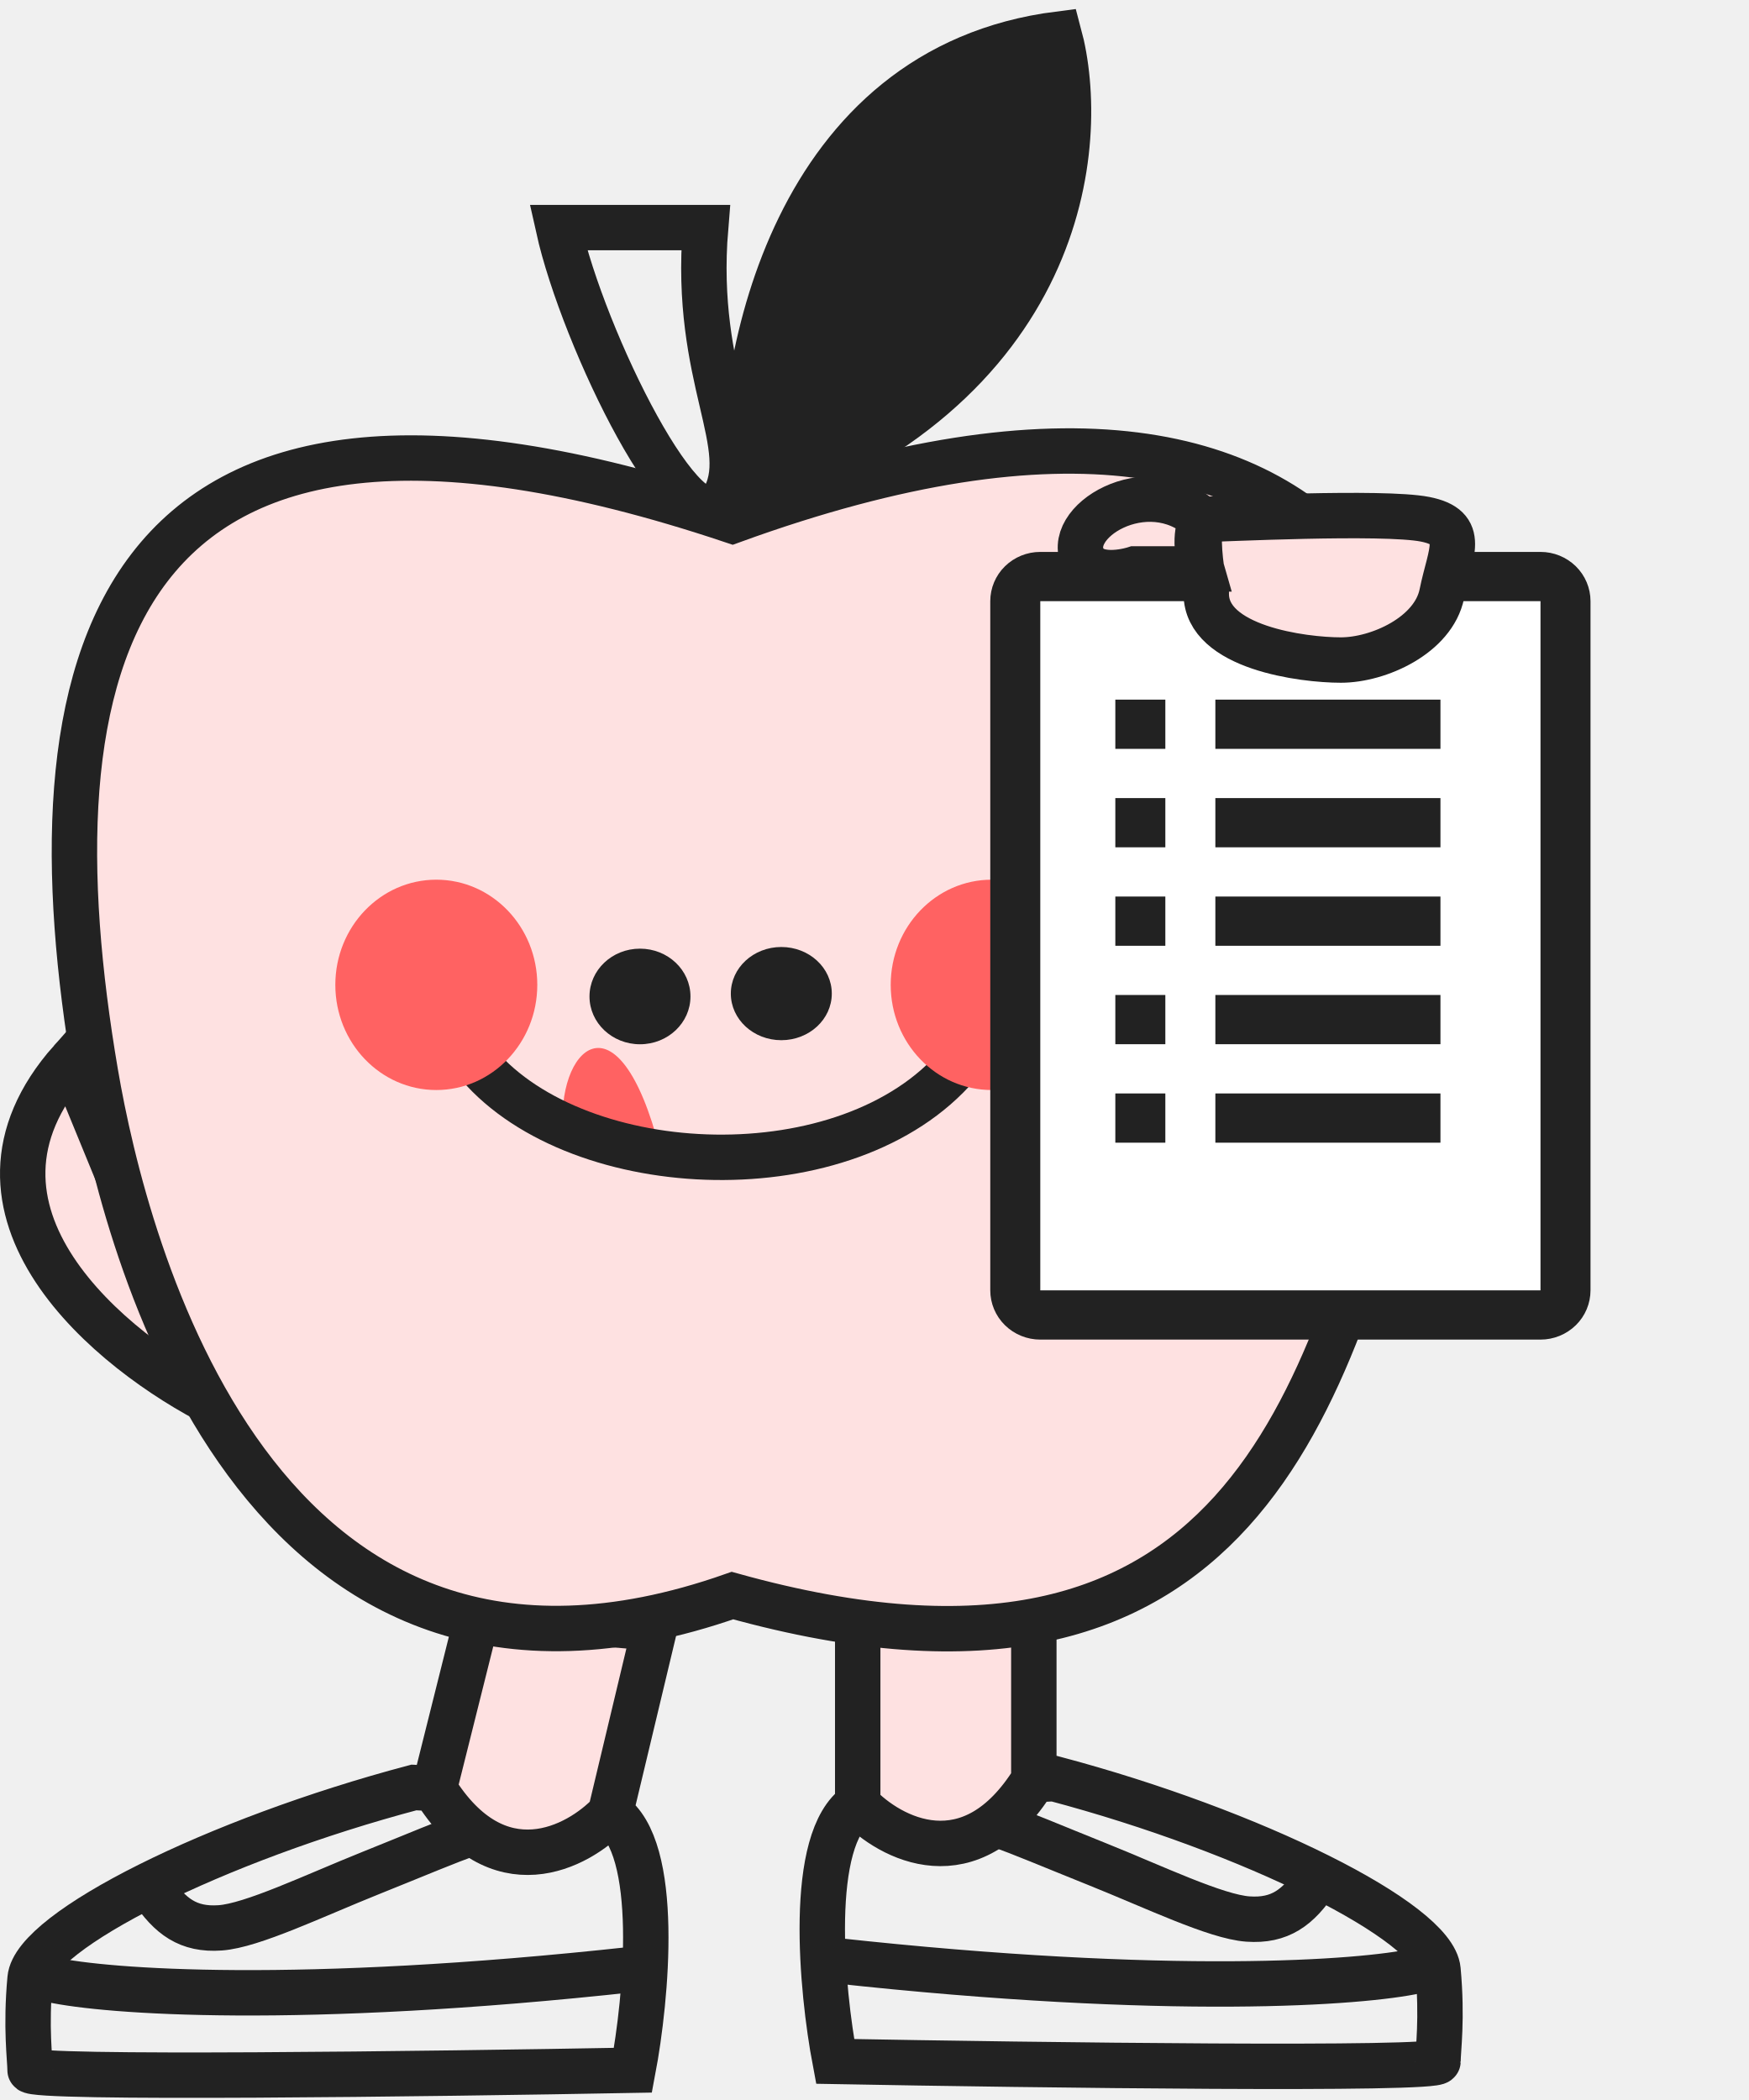
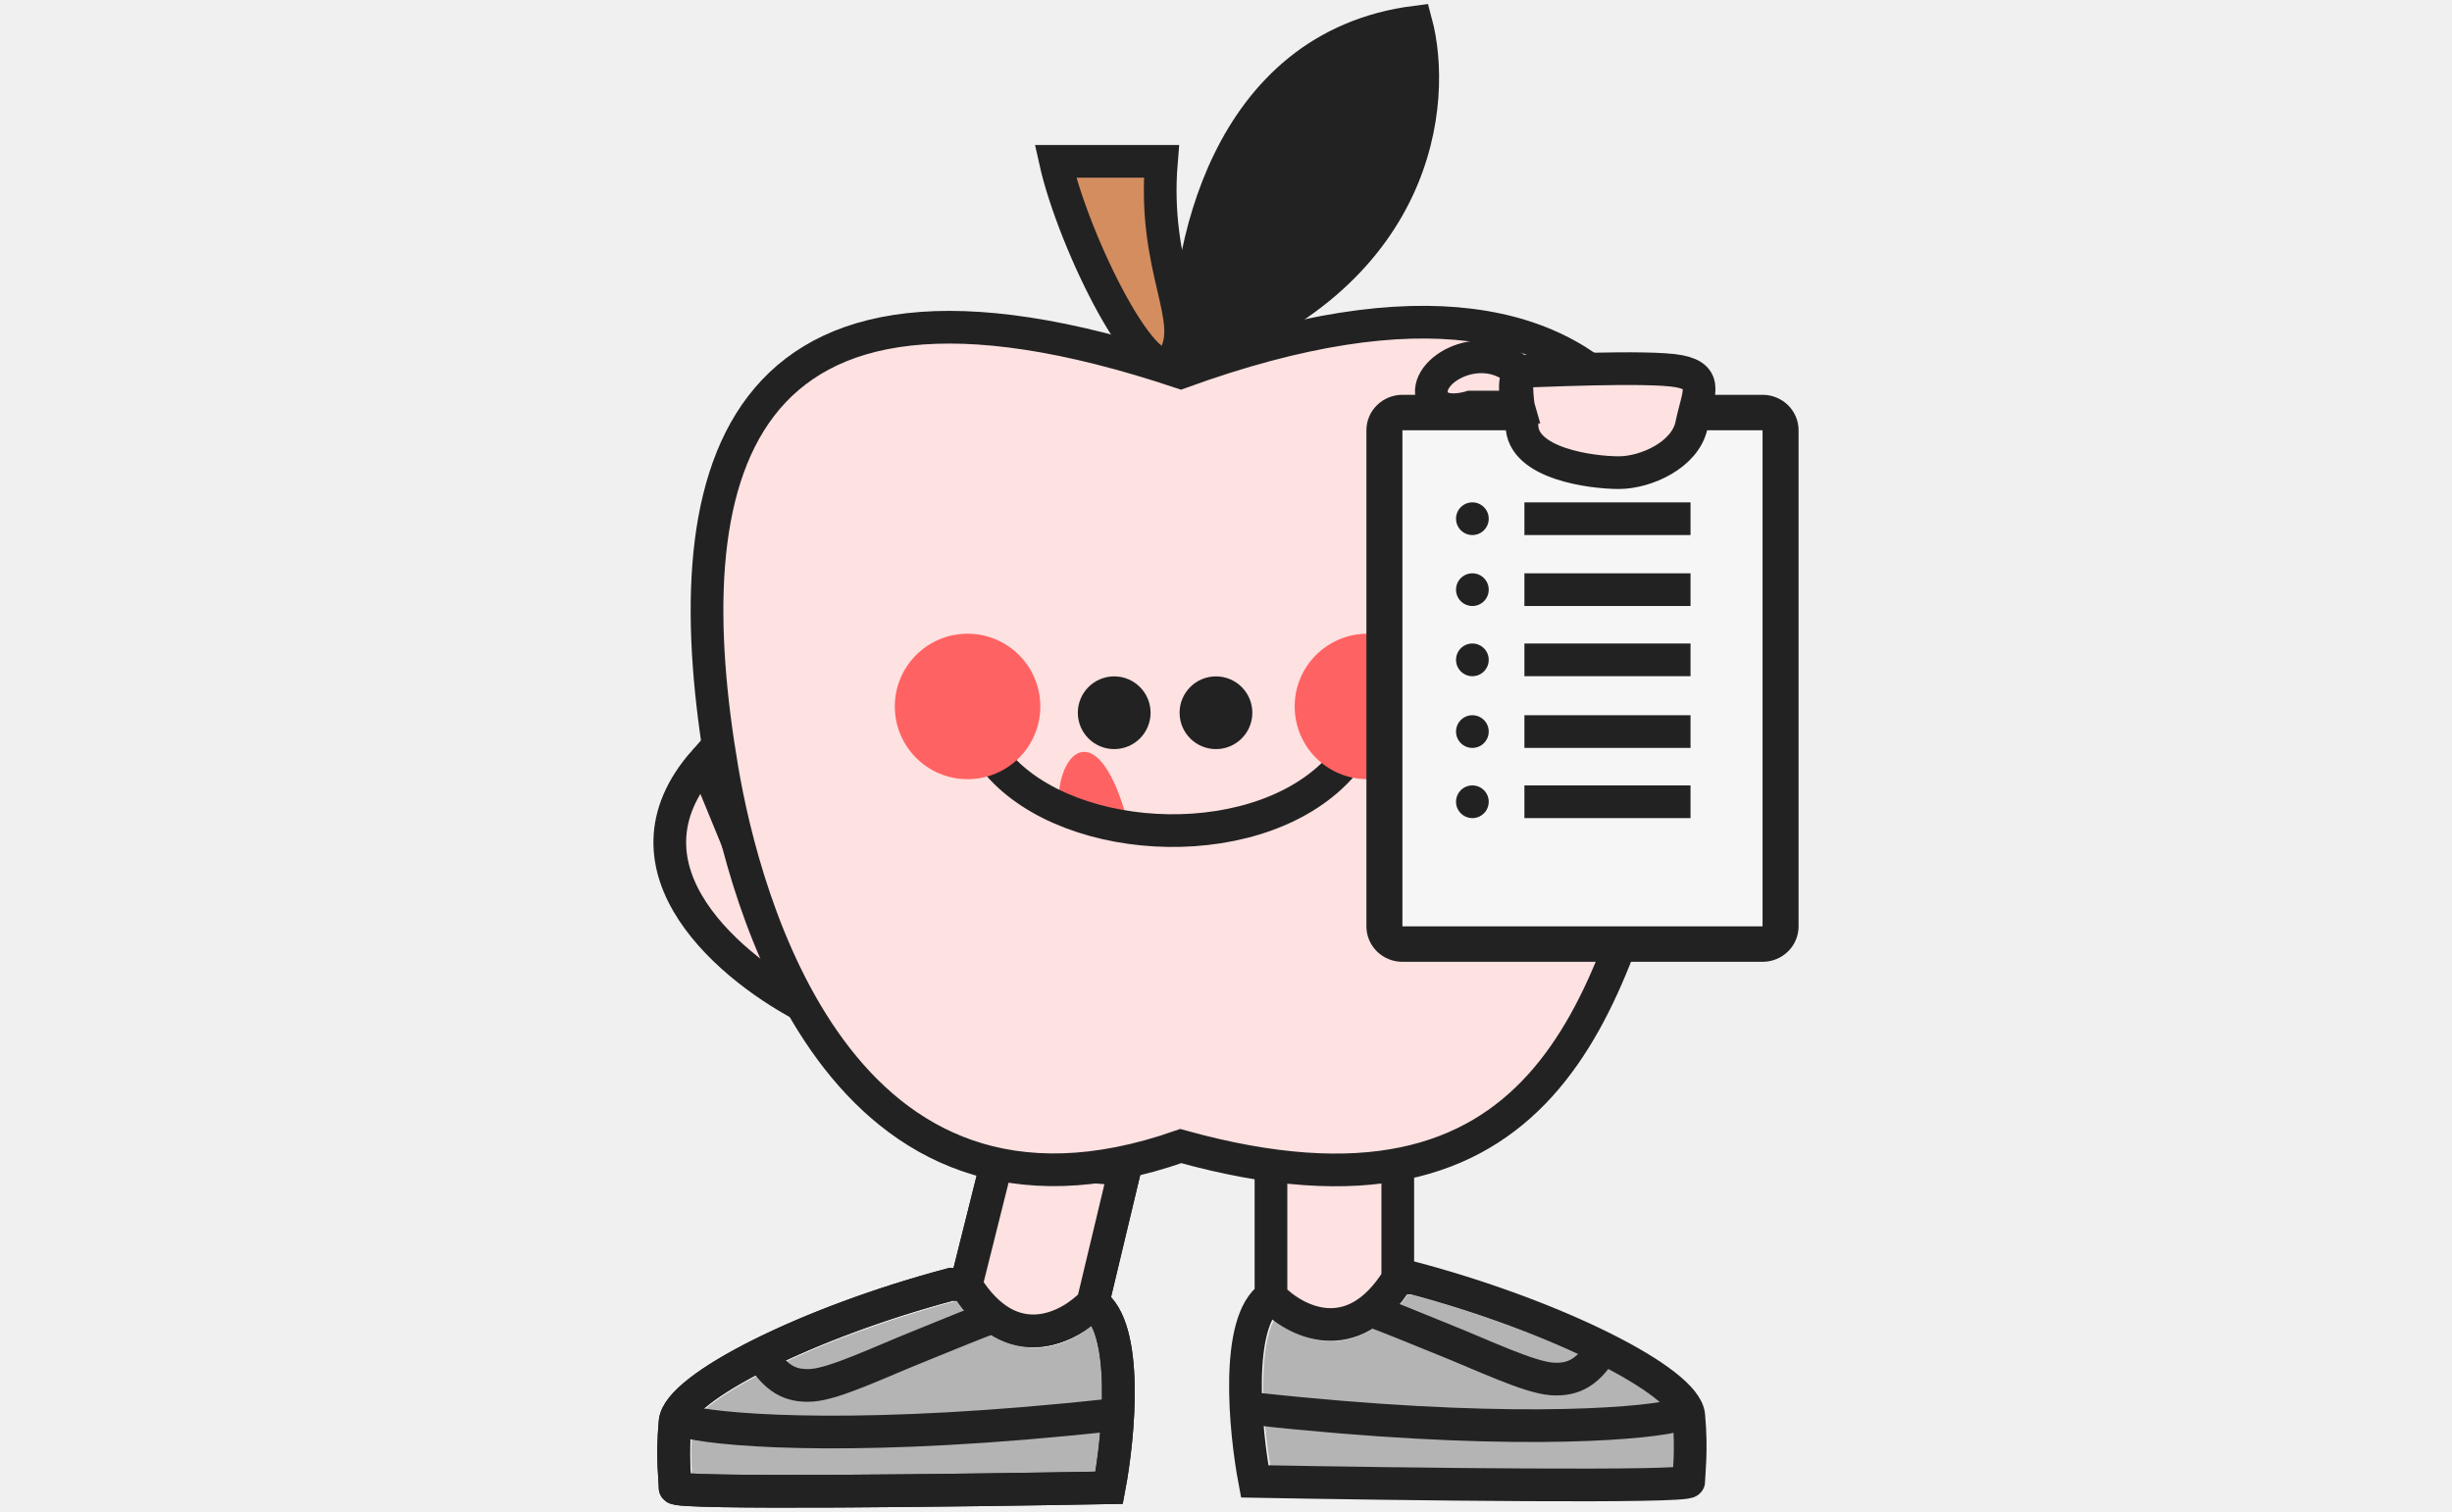
- <svg xmlns="http://www.w3.org/2000/svg" width="154" height="185" fill="none">
-   <path d="m12.491 108.628 6.671 15.195c-9.374-4.687-24.64-17.16-12.908-30.39l6.237 15.195Z" fill="#FEE1E1" />
-   <path d="M7.302 92.32c-.37.371-.72.742-1.048 1.112m0 0c-11.732 13.231 3.534 25.704 12.908 30.391l-6.671-15.195-6.237-15.196Z" stroke="#222" stroke-width="4" />
-   <path d="m52.148 161.625-10.378.371c-3.706-4.448-1.151-14.084-.741-19.272l16.307 1.482-5.188 17.419ZM90.321 159.402l-12.23 2.223c-3.707-4.447-1.766-12.971-1.355-18.16l14.326 1.482-.741 14.455Z" fill="#FEE1E1" />
-   <path d="M38.252 157.575c5.57 8.976 12.663 5.184 15.514 2.166m-15.514-2.166c-.604-.047-1.2-.083-1.79-.108-17.503 4.636-33.425 12.626-33.812 16.84-.398 4.33 0 7.086 0 8.07 0 .788 35.403.328 53.105 0 1.193-6.299 2.466-19.644-1.99-22.636m-15.513-2.166 3.866-15.444 15.547 1.295-3.9 16.315" stroke="#222" stroke-width="4" stroke-linecap="round" />
-   <path d="M13.356 166.405c1.611 2.421 3.222 3.631 6.04 3.429 2.819-.201 8.255-2.823 13.288-4.841 4.026-1.613 6.845-2.823 8.657-3.429M55.85 173.484c-29.633 3.246-46.55 1.968-51.304.923M91.07 156.798c-5.57 8.976-12.664 5.183-15.515 2.165m15.514-2.165c.604-.048 1.2-.084 1.79-.109 17.503 4.636 33.425 12.626 33.812 16.84.398 4.331 0 7.087 0 8.071 0 .787-35.403.328-53.105 0-1.193-6.299-2.466-19.645 1.99-22.637m15.513-2.165v-14.667H75.555v16.832" stroke="#222" stroke-width="4" stroke-linecap="round" />
-   <path d="M115.964 165.628c-1.61 2.421-3.221 3.631-6.039 3.429-2.819-.202-8.255-2.824-13.288-4.841-4.027-1.614-6.845-2.824-8.657-3.429M73.47 172.706c29.635 3.246 46.551 1.967 51.305.922" stroke="#222" stroke-width="4" stroke-linecap="round" />
-   <path d="M8.414 94.544c-5.998-35.13 0-67.453 56.106-48.668 58.786-21.379 69.164 17.231 59.528 51.328-7.213 25.52-14.455 55.898-59.528 43.358-42.022 14.764-53.511-30.822-56.106-46.018Z" fill="#FEE1E1" stroke="#222" stroke-width="4" stroke-linecap="round" />
-   <path d="M49.62 99.849c-.741-7.413 4.818-12.972 8.524 1.482l-8.524-1.482Z" fill="#FF6262" />
-   <path d="M42.14 93.802c8.908 10.378 32.579 11.354 42.25 0" stroke="#222" stroke-width="4" stroke-linecap="round" />
-   <ellipse cx="87.357" cy="86.761" rx="8.895" ry="9.265" fill="#FF6262" />
-   <ellipse cx="38.434" cy="86.761" rx="8.895" ry="9.265" fill="#FF6262" />
-   <path d="M60.823 87.784c0 2.326-1.991 4.211-4.447 4.211-2.457 0-4.448-1.885-4.448-4.211 0-2.326 1.991-4.212 4.448-4.212 2.456 0 4.447 1.886 4.447 4.212Z" fill="#222" />
-   <ellipse cx="68.825" cy="87.531" rx="4.447" ry="4.105" fill="#222" />
-   <path d="M62.154 20.049H49.183c2.195 9.875 11.527 28.83 14.454 24.09 2.927-4.74-2.595-10.748-1.483-24.09Z" stroke="#222" stroke-width="4" stroke-linecap="round" />
-   <path d="M65.49 44.139C64.996 31.66 69.863 5.965 93.287 3c2.594 9.636.667 31.355-27.797 41.139Z" fill="#222" stroke="#222" stroke-width="4" stroke-linecap="round" />
-   <rect x="89.336" y="50.495" width="48.669" height="64.758" rx="5" fill="#fff" />
-   <path d="M107.06 61.634h19.828v4.337H107.06v-4.337ZM107.06 70.308h19.828v4.336H107.06v-4.336ZM107.06 78.981h19.828v4.337H107.06v-4.337ZM107.06 87.653h19.828v4.337H107.06v-4.337ZM107.06 96.328h19.828v4.337H107.06v-4.337ZM98.248 61.634h4.406v4.337h-4.406v-4.337ZM98.248 70.308h4.406v4.336h-4.406v-4.336ZM98.248 78.981h4.406v4.337h-4.406v-4.337ZM98.248 87.653h4.406v4.337h-4.406v-4.337ZM98.248 96.328h4.406v4.337h-4.406v-4.337Z" fill="#222" />
-   <path d="M135.701 48.621H91.638c-1.168 0-2.29.457-3.116 1.27a4.303 4.303 0 0 0-1.29 3.067v60.717c0 1.15.464 2.253 1.29 3.067a4.443 4.443 0 0 0 3.116 1.27h44.063a4.446 4.446 0 0 0 3.116-1.27 4.306 4.306 0 0 0 1.29-3.067V52.958c0-1.15-.464-2.253-1.29-3.067a4.445 4.445 0 0 0-3.116-1.27Zm0 65.054H91.638V52.958h44.063v60.717Z" fill="#222" />
-   <path d="M118.118 58.147c-3.336 0-11.86-1.094-11.86-5.837-.144-.54-.3-1.336-.42-2.189h-5.88s-3.336 1.095-4.448-.73c-2.026-3.324 5.559-8.025 10.328-3.647 0 .243-.85 1.46 0 4.377-.284-2.027-.363-4.377.42-4.377 1.112 0 15.566-.73 19.272 0 3.706.73 2.224 2.918 1.483 6.566-.742 3.648-5.56 5.837-8.895 5.837Z" fill="#FEE1E1" />
-   <path d="M105.838 50.121c-.284-2.027-.363-4.377.42-4.377 1.112 0 15.566-.73 19.272 0 3.706.73 2.224 2.918 1.483 6.566-.742 3.648-5.56 5.837-8.895 5.837-3.336 0-11.86-1.094-11.86-5.837-.144-.54-.3-1.336-.42-2.189Zm0 0h-5.88s-3.336 1.095-4.448-.73c-2.026-3.324 5.559-8.025 10.328-3.647 0 .243-.85 1.46 0 4.377Z" stroke="#222" stroke-width="4" />
+ <svg xmlns="http://www.w3.org/2000/svg" width="300" height="185">
+   <path d="M-22.488 119.934c-.18.009-.363.022-.545.033-2.958 4.17-6.636 5.87-9.924 5.633-2.626-.19-4.66-1.384-6.328-2.696a7.68 7.68 0 0 0-.697 1.73c-.42 1.52-.64 3.53-.682 5.673-.073 3.671.376 7.547.861 10.54 8.805.159 20.982.343 31.463.397 5.524.029 10.495.023 14.06-.039 1.686-.03 2.994-.075 3.936-.129.026-.379.04-.605.059-1.103.047-1.29.047-2.969-.143-5.036.012.133-.566-1.074-2.22-2.359-1.655-1.285-4.138-2.782-7.168-4.295-5.995-2.993-14.153-6.073-22.672-8.35Zm-55.91.776c-8.522 2.278-16.682 5.357-22.678 8.35-3.03 1.513-5.516 3.01-7.17 4.295-1.655 1.286-2.231 2.495-2.219 2.362a38.78 38.78 0 0 0-.084 6.137c.943.054 2.25.1 3.936.128 3.566.063 8.536.068 14.06.04 10.482-.055 22.659-.239 31.463-.397.485-2.994.935-6.87.861-10.541-.042-2.143-.264-4.152-.683-5.672a7.663 7.663 0 0 0-.697-1.728c-1.668 1.311-3.7 2.504-6.327 2.693-3.288.236-6.966-1.463-9.923-5.633-.18-.01-.361-.024-.54-.033z" style="fill:#b4b4b4" transform="translate(195.218 38.54)" />
+   <path d="m92.438 108.324 6.671 15.195c-9.374-4.687-24.64-17.16-12.908-30.39z" style="fill:#fee1e1" />
+   <path d="M87.249 92.016c-.37.371-.72.742-1.048 1.112m0 0c-11.732 13.231 3.534 25.704 12.908 30.391l-6.671-15.195zm31.998 64.143c5.57 8.976 12.663 5.184 15.514 2.166m-15.514-2.166c-.604-.047-1.2-.083-1.79-.108-17.503 4.636-33.425 12.626-33.812 16.84-.398 4.33 0 7.086 0 8.07 0 .788 35.403.328 53.105 0 1.193-6.299 2.466-19.644-1.99-22.636m-15.513-2.166 3.866-15.444 15.547 1.295-3.9 16.315m62.199 5.887c-1.61 2.421-3.221 3.631-6.039 3.429-2.819-.202-8.255-2.824-13.288-4.841-4.027-1.614-6.845-2.824-8.657-3.429m-14.51 11.919c29.635 3.246 46.551 1.967 51.305.922" style="stroke:#222;stroke-width:4;fill:none" />
+   <path d="m132.095 161.321-10.378.371c-3.706-4.448-1.151-14.084-.741-19.272l16.307 1.482zm38.173-2.223-12.23 2.223c-3.707-4.447-1.766-12.971-1.355-18.16l14.326 1.482z" style="fill:#fee1e1" />
+   <path d="M118.199 157.271c5.57 8.976 12.663 5.184 15.514 2.166m-15.514-2.166c-.604-.047-1.2-.083-1.79-.108-17.503 4.636-33.425 12.626-33.812 16.84-.398 4.33 0 7.086 0 8.07 0 .788 35.403.328 53.105 0 1.193-6.299 2.466-19.644-1.99-22.636m-15.513-2.166 3.866-15.444 15.547 1.295-3.9 16.315" style="stroke:#222;stroke-width:4;fill:none" />
+   <path d="M93.303 166.101c1.611 2.421 3.222 3.631 6.04 3.429 2.819-.201 8.255-2.823 13.288-4.841 4.026-1.613 6.845-2.823 8.657-3.429m14.509 11.92c-29.633 3.246-46.55 1.968-51.304.923m86.524-17.609c-5.57 8.976-12.664 5.183-15.515 2.165m15.514-2.165c.604-.048 1.2-.084 1.79-.109 17.503 4.636 33.425 12.626 33.812 16.84.398 4.331 0 7.087 0 8.071 0 .787-35.403.328-53.105 0-1.193-6.299-2.466-19.645 1.99-22.637m15.513-2.165v-14.667h-15.514v16.832" style="stroke:#222;stroke-width:4;fill:none" />
+   <path d="M88.361 94.24c-5.998-35.13 0-67.453 56.106-48.668 58.786-21.379 69.164 17.231 59.528 51.328-7.213 25.52-14.455 55.898-59.528 43.358-42.022 14.764-53.511-30.822-56.106-46.018Z" style="fill:#fee1e1;stroke:#222;stroke-width:4" />
+   <path d="M129.567 99.545c-.741-7.413 4.818-12.972 8.524 1.482z" style="fill:#ff6262" />
+   <path d="M122.087 93.498c8.908 10.378 32.579 11.354 42.25 0" style="stroke:#222;stroke-width:4;fill:none" />
+   <circle cx="167.304" cy="86.456" r="8.9" style="fill:#ff6262" />
+   <circle cx="118.381" cy="86.456" r="8.9" style="fill:#ff6262" />
+   <circle cx="136.322" cy="87.226" r="4.45" style="fill:#222" />
+   <circle cx="148.772" cy="87.226" r="4.45" style="fill:#222" />
+   <path d="M142.101 19.745H129.13c2.195 9.875 11.527 28.83 14.454 24.09 2.927-4.74-2.595-10.748-1.483-24.09z" style="stroke:#222;stroke-width:4;fill:#d38d5f" />
+   <path d="M145.437 43.835c-.494-12.479 4.373-38.174 27.797-41.139 2.594 9.636.667 31.355-27.797 41.139z" style="fill:#222;stroke:#222;stroke-width:4" />
+   <rect width="48.669" height="64.758" x="169.283" y="50.191" rx="5" style="fill:#f6f6f6" />
+   <path d="M188.51 80.753h16.325" style="stroke:#222;stroke-width:4;stroke-linecap:square;stroke-miterlimit:4" />
+   <path d="M215.648 48.317h-44.063c-1.168 0-2.29.457-3.116 1.27a4.303 4.303 0 0 0-1.29 3.067v60.717c0 1.15.464 2.253 1.29 3.067a4.443 4.443 0 0 0 3.116 1.27h44.063a4.446 4.446 0 0 0 3.116-1.27 4.306 4.306 0 0 0 1.29-3.067V52.654c0-1.15-.464-2.253-1.29-3.067a4.445 4.445 0 0 0-3.116-1.27zm0 65.054h-44.063V52.654h44.063z" style="fill:#222" />
+   <path d="M198.065 57.843c-3.336 0-11.86-1.094-11.86-5.837-.144-.54-.3-1.336-.42-2.189h-5.88s-3.336 1.095-4.448-.73c-2.026-3.324 5.559-8.025 10.328-3.647 0 .243-.85 1.46 0 4.377-.284-2.027-.363-4.377.42-4.377 1.112 0 15.566-.73 19.272 0 3.706.73 2.224 2.918 1.483 6.566-.742 3.648-5.56 5.837-8.895 5.837z" style="fill:#fee1e1" />
+   <path d="M185.785 49.817c-.284-2.027-.363-4.377.42-4.377 1.112 0 15.566-.73 19.272 0 3.706.73 2.224 2.918 1.483 6.566-.742 3.648-5.56 5.837-8.895 5.837-3.336 0-11.86-1.094-11.86-5.837-.144-.54-.3-1.336-.42-2.189zm0 0h-5.88s-3.336 1.095-4.448-.73c-2.026-3.324 5.559-8.025 10.328-3.647 0 .243-.85 1.46 0 4.377z" style="stroke:#222;stroke-width:4;fill:none" />
+   <path d="M188.51 63.48h16.325" style="stroke:#222;stroke-width:4;stroke-linecap:square;stroke-miterlimit:4" />
+   <circle cx="180.144" cy="63.48" r="2" style="fill:#222" />
+   <path d="M188.51 72.163h16.325" style="stroke:#222;stroke-width:4;stroke-linecap:square;stroke-miterlimit:4" />
+   <circle cx="180.144" cy="72.163" r="2" style="fill:#222" />
+   <circle cx="180.144" cy="80.753" r="2" style="fill:#222" />
+   <path d="M188.51 89.53h16.325" style="stroke:#222;stroke-width:4;stroke-linecap:square;stroke-miterlimit:4" />
+   <circle cx="180.144" cy="89.53" r="2" style="fill:#222" />
+   <path d="M188.51 98.12h16.325" style="stroke:#222;stroke-width:4;stroke-linecap:square;stroke-miterlimit:4" />
+   <circle cx="180.144" cy="98.12" r="2" style="fill:#222" />
</svg>
